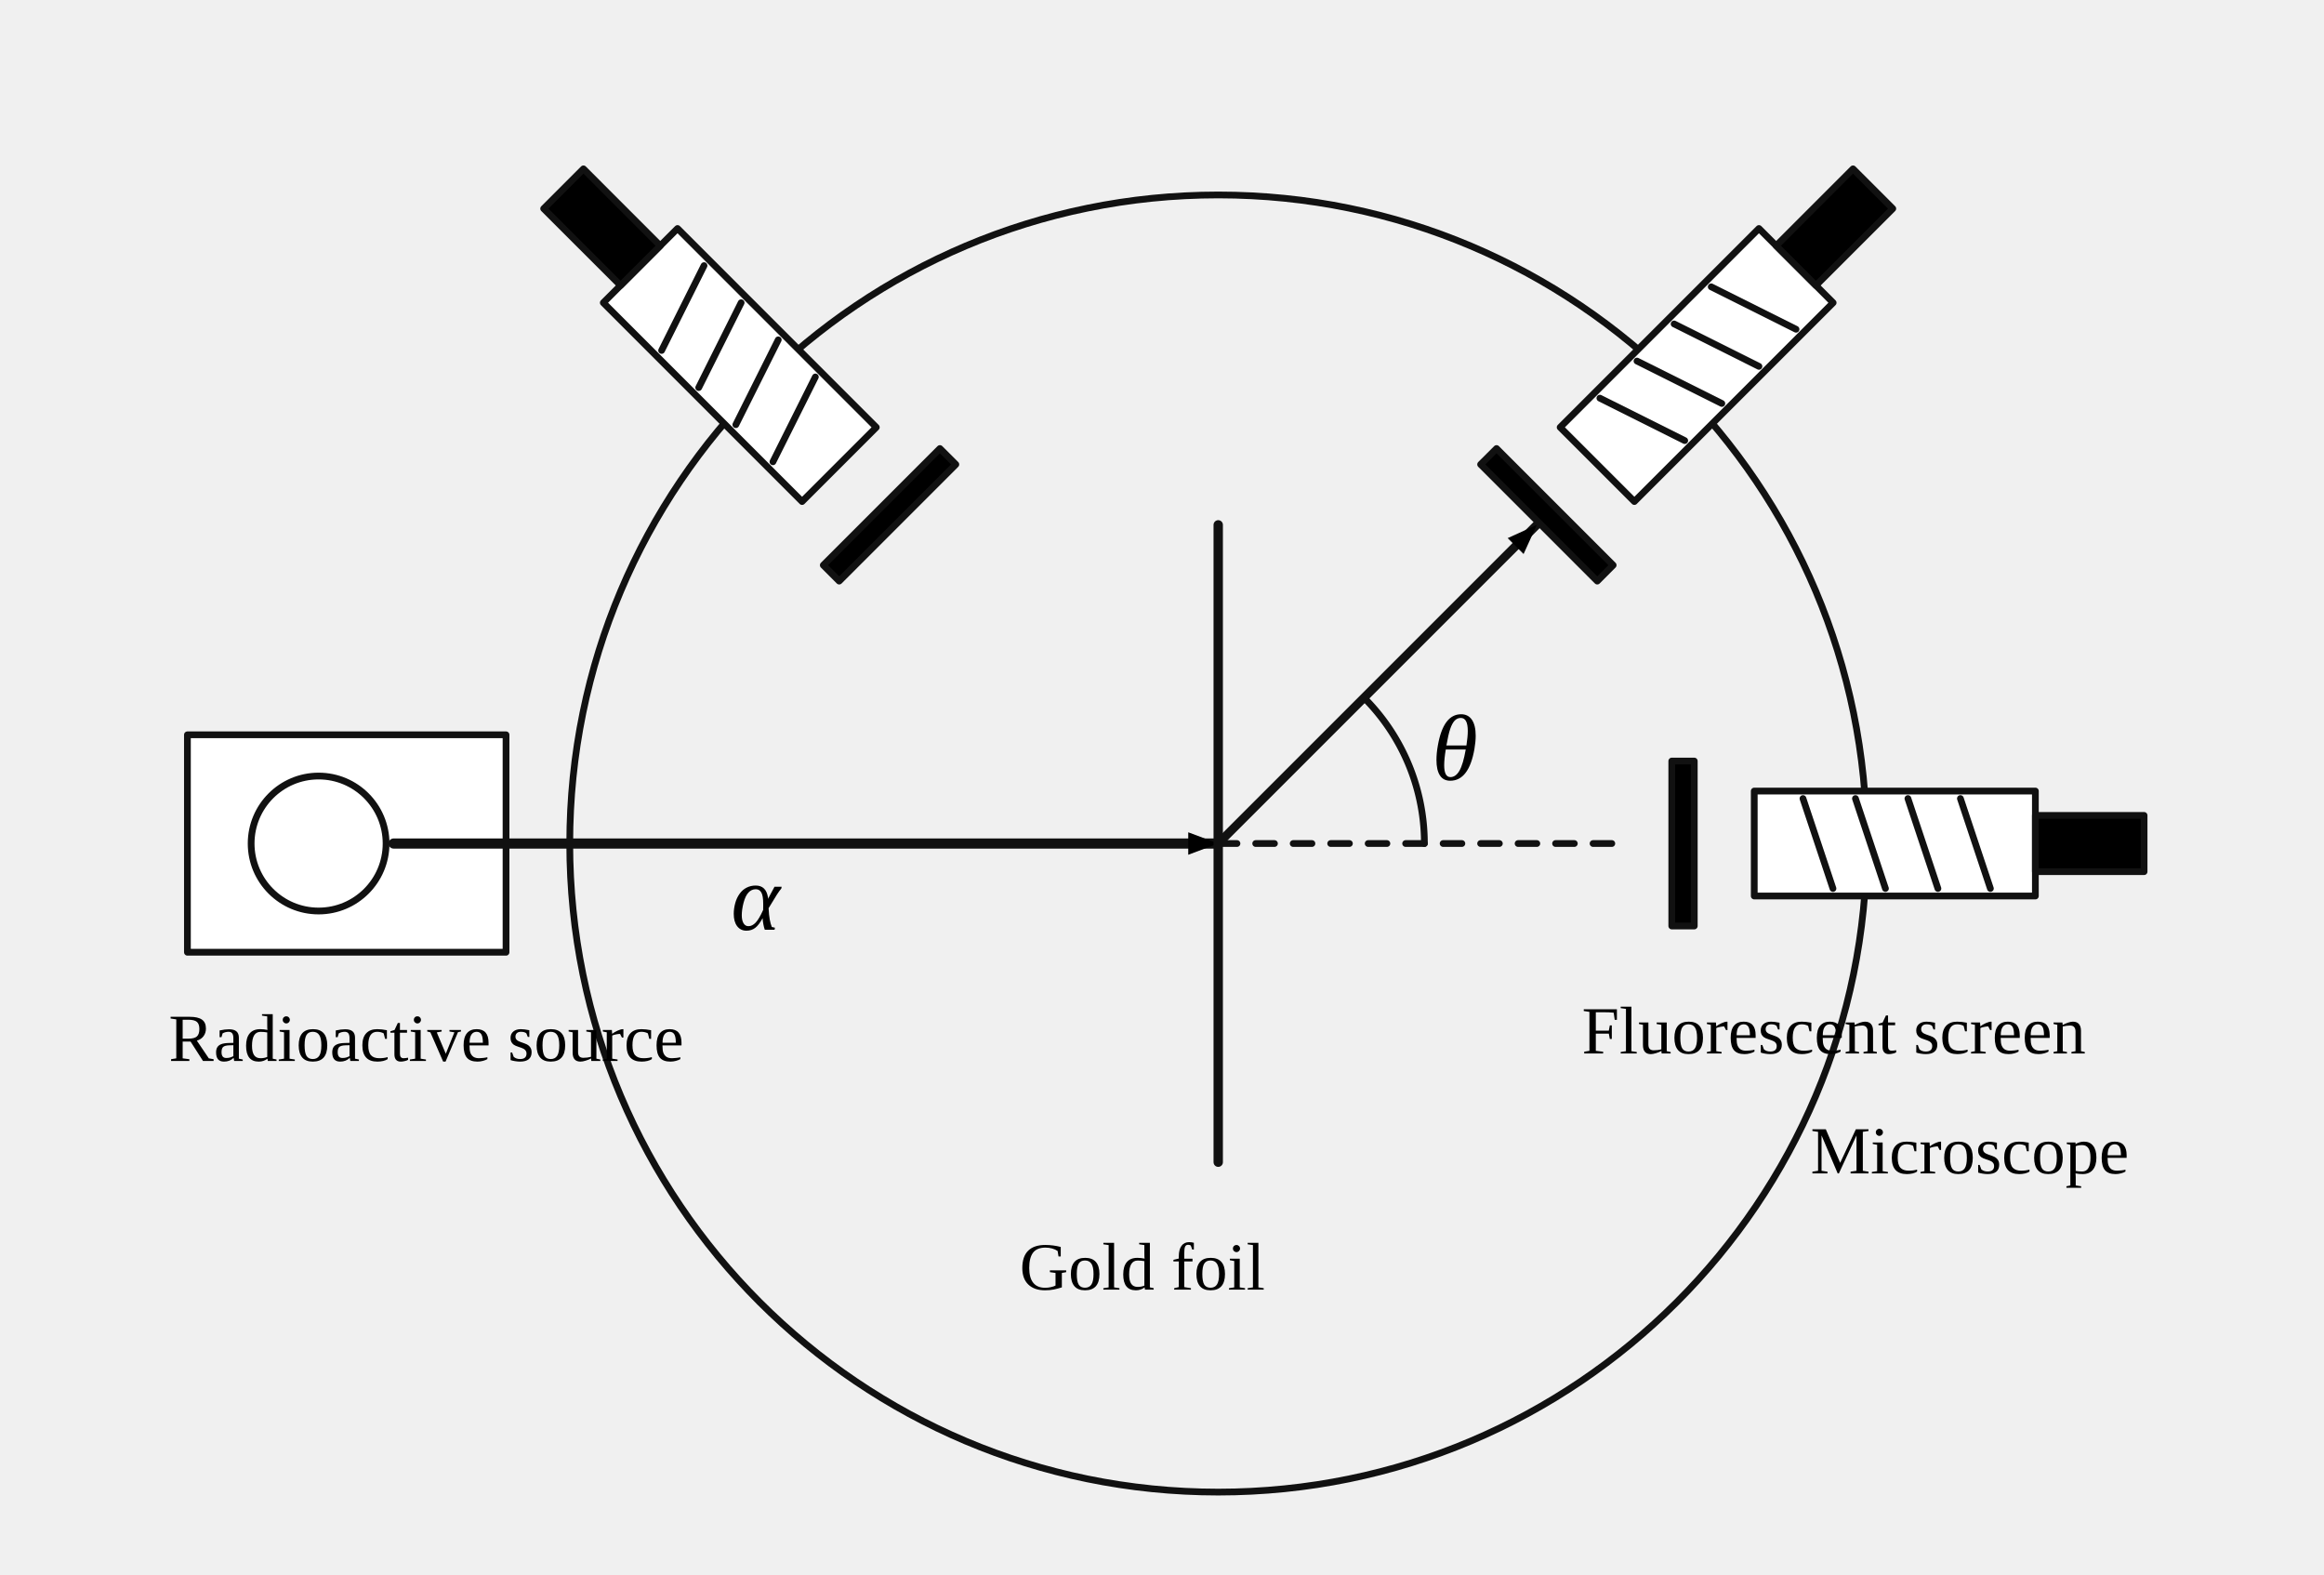
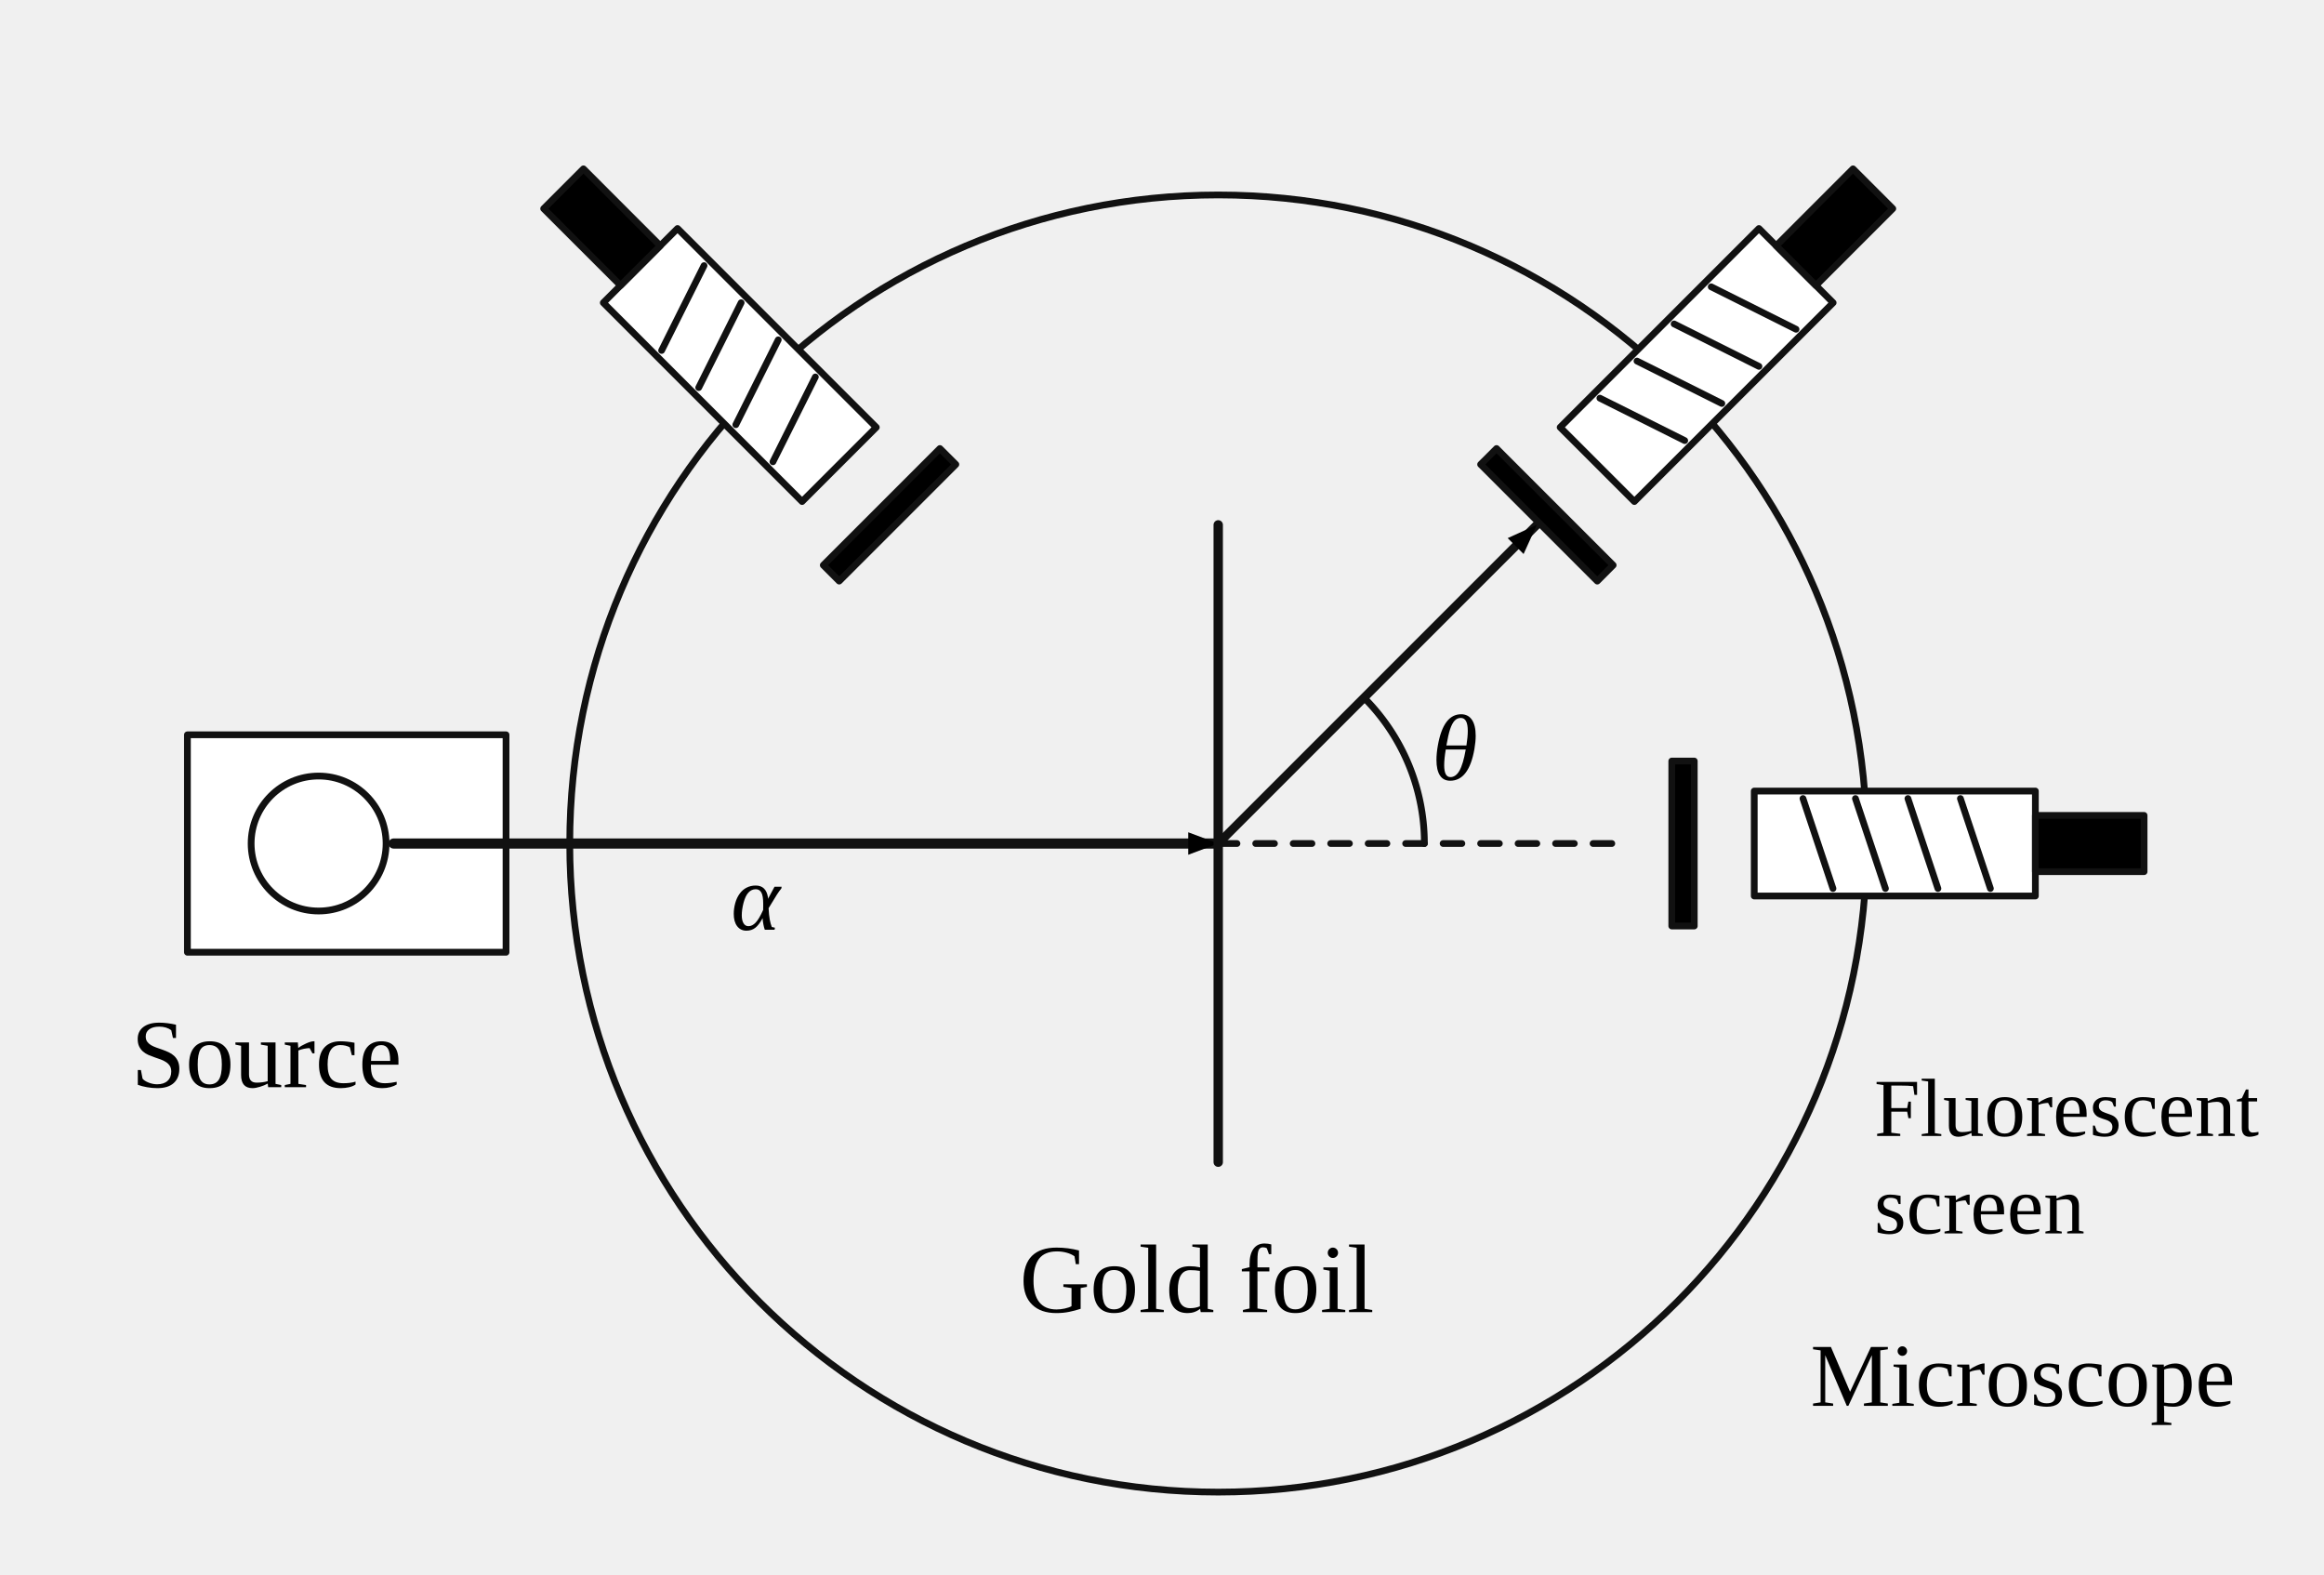
<svg xmlns="http://www.w3.org/2000/svg" width="620" height="420" viewBox="0 0 620 420">
  <g fill="none" stroke="#111" stroke-width="1.8" stroke-linecap="round" stroke-linejoin="round">
    <circle cx="325" cy="225" r="173" />
    <rect x="50" y="196" width="85" height="58" fill="white" />
    <circle cx="85" cy="225" r="18" />
    <path d="M105 225 L325 225" stroke-width="2.7" />
    <path d="M325.000 225.000 L317.000 228.000 L317.000 222.000 Z" fill="black" stroke="none" />
    <path d="M325 140 L325 310" stroke-width="2.5" />
    <polygon points="446.00,247.00 452.00,247.00 452.00,203.00 446.00,203.00" fill="black" />
    <polygon points="468.00,239.00 543.00,239.00 543.00,211.00 468.00,211.00" fill="white" />
    <polygon points="543.00,232.50 572.00,232.50 572.00,217.50 543.00,217.50" fill="black" />
    <path d="M481.0 213.0 L489.0 237.0" />
    <path d="M495.0 213.0 L503.0 237.0" />
    <path d="M509.0 213.0 L517.0 237.0" />
    <path d="M523.0 213.0 L531.0 237.0" />
    <polygon points="426.12,155.00 430.36,150.75 399.25,119.64 395.00,123.88" fill="black" />
    <polygon points="436.02,133.78 489.05,80.75 469.25,60.95 416.22,113.98" fill="white" />
    <polygon points="484.45,76.15 504.96,55.65 494.35,45.04 473.85,65.55" fill="black" />
    <path d="M426.823 106.206 L449.451 117.52" />
    <path d="M436.723 96.307 L459.35 107.62" />
    <path d="M446.622 86.407 L469.25 97.721" />
    <path d="M456.522 76.508 L479.149 87.821" />
    <polygon points="255.00,123.88 250.75,119.64 219.64,150.75 223.88,155.00" fill="black" />
    <polygon points="233.78,113.98 180.75,60.95 160.95,80.75 213.98,133.78" fill="white" />
    <polygon points="176.15,65.55 155.65,45.04 145.04,55.65 165.55,76.15" fill="black" />
    <path d="M206.206 123.177 L217.52 100.549" />
    <path d="M196.307 113.277 L207.62 90.65" />
    <path d="M186.407 103.378 L197.721 80.75" />
    <path d="M176.508 93.478 L187.821 70.851" />
    <path d="M325 225 L410 140" stroke-width="2.3" />
    <path d="M410.000 140.000 L406.464 147.778 L402.222 143.536 Z" fill="black" stroke="none" />
    <path d="M325 225 L330 225 M335 225 L340 225 M345 225 L350 225 M355 225 L360 225 M365 225 L370 225 M375 225 L380 225 M385 225 L390 225 M395 225 L400 225 M405 225 L410 225 M415 225 L420 225 M425 225 L430 225" fill="none" />
    <polyline points="363.891,186.109 364.147,186.367 364.401,186.626 364.653,186.887 364.904,187.149 365.153,187.413 365.400,187.679 365.645,187.947 365.889,188.216 366.131,188.486 366.371,188.759 366.609,189.033 366.846,189.308 367.081,189.585 367.313,189.863 367.544,190.143 367.773,190.425 368.001,190.708 368.226,190.993 368.450,191.279 368.671,191.566 368.891,191.855 369.109,192.145 369.325,192.437 369.539,192.731 369.751,193.025 369.961,193.321 370.169,193.619 370.375,193.917 370.579,194.218 370.781,194.519 370.981,194.822 371.180,195.126 371.376,195.432 371.570,195.738 371.762,196.046 371.952,196.355 372.140,196.666 372.326,196.978 372.510,197.291 372.692,197.605 372.872,197.920 373.049,198.237 373.225,198.554 373.398,198.873 373.570,199.193 373.739,199.514 373.906,199.837 374.071,200.160 374.234,200.484 374.395,200.810 374.553,201.136 374.710,201.464 374.864,201.793 375.016,202.122 375.166,202.453 375.314,202.784 375.459,203.117 375.603,203.450 375.744,203.785 375.883,204.120 376.019,204.456 376.154,204.794 376.286,205.132 376.416,205.471 376.544,205.810 376.669,206.151 376.793,206.492 376.914,206.835 377.032,207.178 377.149,207.521 377.263,207.866 377.375,208.211 377.485,208.557 377.592,208.904 377.697,209.252 377.800,209.600 377.900,209.949 377.999,210.298 378.094,210.648 378.188,210.999 378.279,211.350 378.368,211.702 378.455,212.055 378.539,212.408 378.621,212.761 378.701,213.116 378.778,213.470 378.853,213.825 378.925,214.181 378.996,214.537 379.064,214.894 379.129,215.251 379.192,215.608 379.253,215.966 379.311,216.324 379.368,216.683 379.421,217.042 379.473,217.401 379.522,217.761 379.568,218.121 379.612,218.481 379.654,218.842 379.694,219.203 379.731,219.564 379.765,219.925 379.798,220.287 379.828,220.649 379.855,221.011 379.880,221.373 379.903,221.735 379.923,222.097 379.941,222.460 379.957,222.823 379.970,223.185 379.981,223.548 379.989,223.911 379.995,224.274 379.999,224.637 380.000,225.000" />
  </g>
  <text x="382" y="208" font-family="Times New Roman,serif" font-size="25" font-style="italic" fill="black" text-anchor="start">θ</text>
  <g fill="none" stroke="black" stroke-width="1.6" stroke-linecap="round" stroke-linejoin="round" />
  <text x="195" y="248" font-family="Times New Roman,serif" font-size="25" font-style="italic" fill="black" text-anchor="start">α</text>
  <g fill="none" stroke="black" stroke-width="1.6" stroke-linecap="round" stroke-linejoin="round" />
-   <text x="45" y="283" font-family="Times New Roman,serif" font-size="18" font-style="normal" fill="black" text-anchor="start">Radioactive source</text>
+   <text x="35" y="290" font-family="Times New Roman,serif" font-size="26" font-style="normal" fill="black" text-anchor="start">Source</text>
  <g fill="none" stroke="black" stroke-width="1.6" stroke-linecap="round" stroke-linejoin="round" />
-   <text x="272" y="344" font-family="Times New Roman,serif" font-size="18" font-style="normal" fill="black" text-anchor="start">Gold foil</text>
+   <text x="272" y="350" font-family="Times New Roman,serif" font-size="26" font-style="normal" fill="black" text-anchor="start">Gold foil</text>
  <g fill="none" stroke="black" stroke-width="1.6" stroke-linecap="round" stroke-linejoin="round" />
-   <text x="422" y="281" font-family="Times New Roman,serif" font-size="18" font-style="normal" fill="black" text-anchor="start">Fluorescent screen</text>
+   <text x="483" y="375" font-family="Times New Roman,serif" font-size="24" font-style="normal" fill="black" text-anchor="start">Microscope</text>
  <g fill="none" stroke="black" stroke-width="1.6" stroke-linecap="round" stroke-linejoin="round" />
-   <text x="483" y="313" font-family="Times New Roman,serif" font-size="18" font-style="normal" fill="black" text-anchor="start">Microscope</text>
+   <text x="500" y="303" font-family="Times New Roman,serif" font-size="22" font-style="normal" fill="black" text-anchor="start">Fluorescent</text>
+   <g fill="none" stroke="black" stroke-width="1.6" stroke-linecap="round" stroke-linejoin="round" />
+   <text x="500" y="329" font-family="Times New Roman,serif" font-size="22" font-style="normal" fill="black" text-anchor="start">screen</text>
  <g fill="none" stroke="black" stroke-width="1.6" stroke-linecap="round" stroke-linejoin="round" />
</svg>
